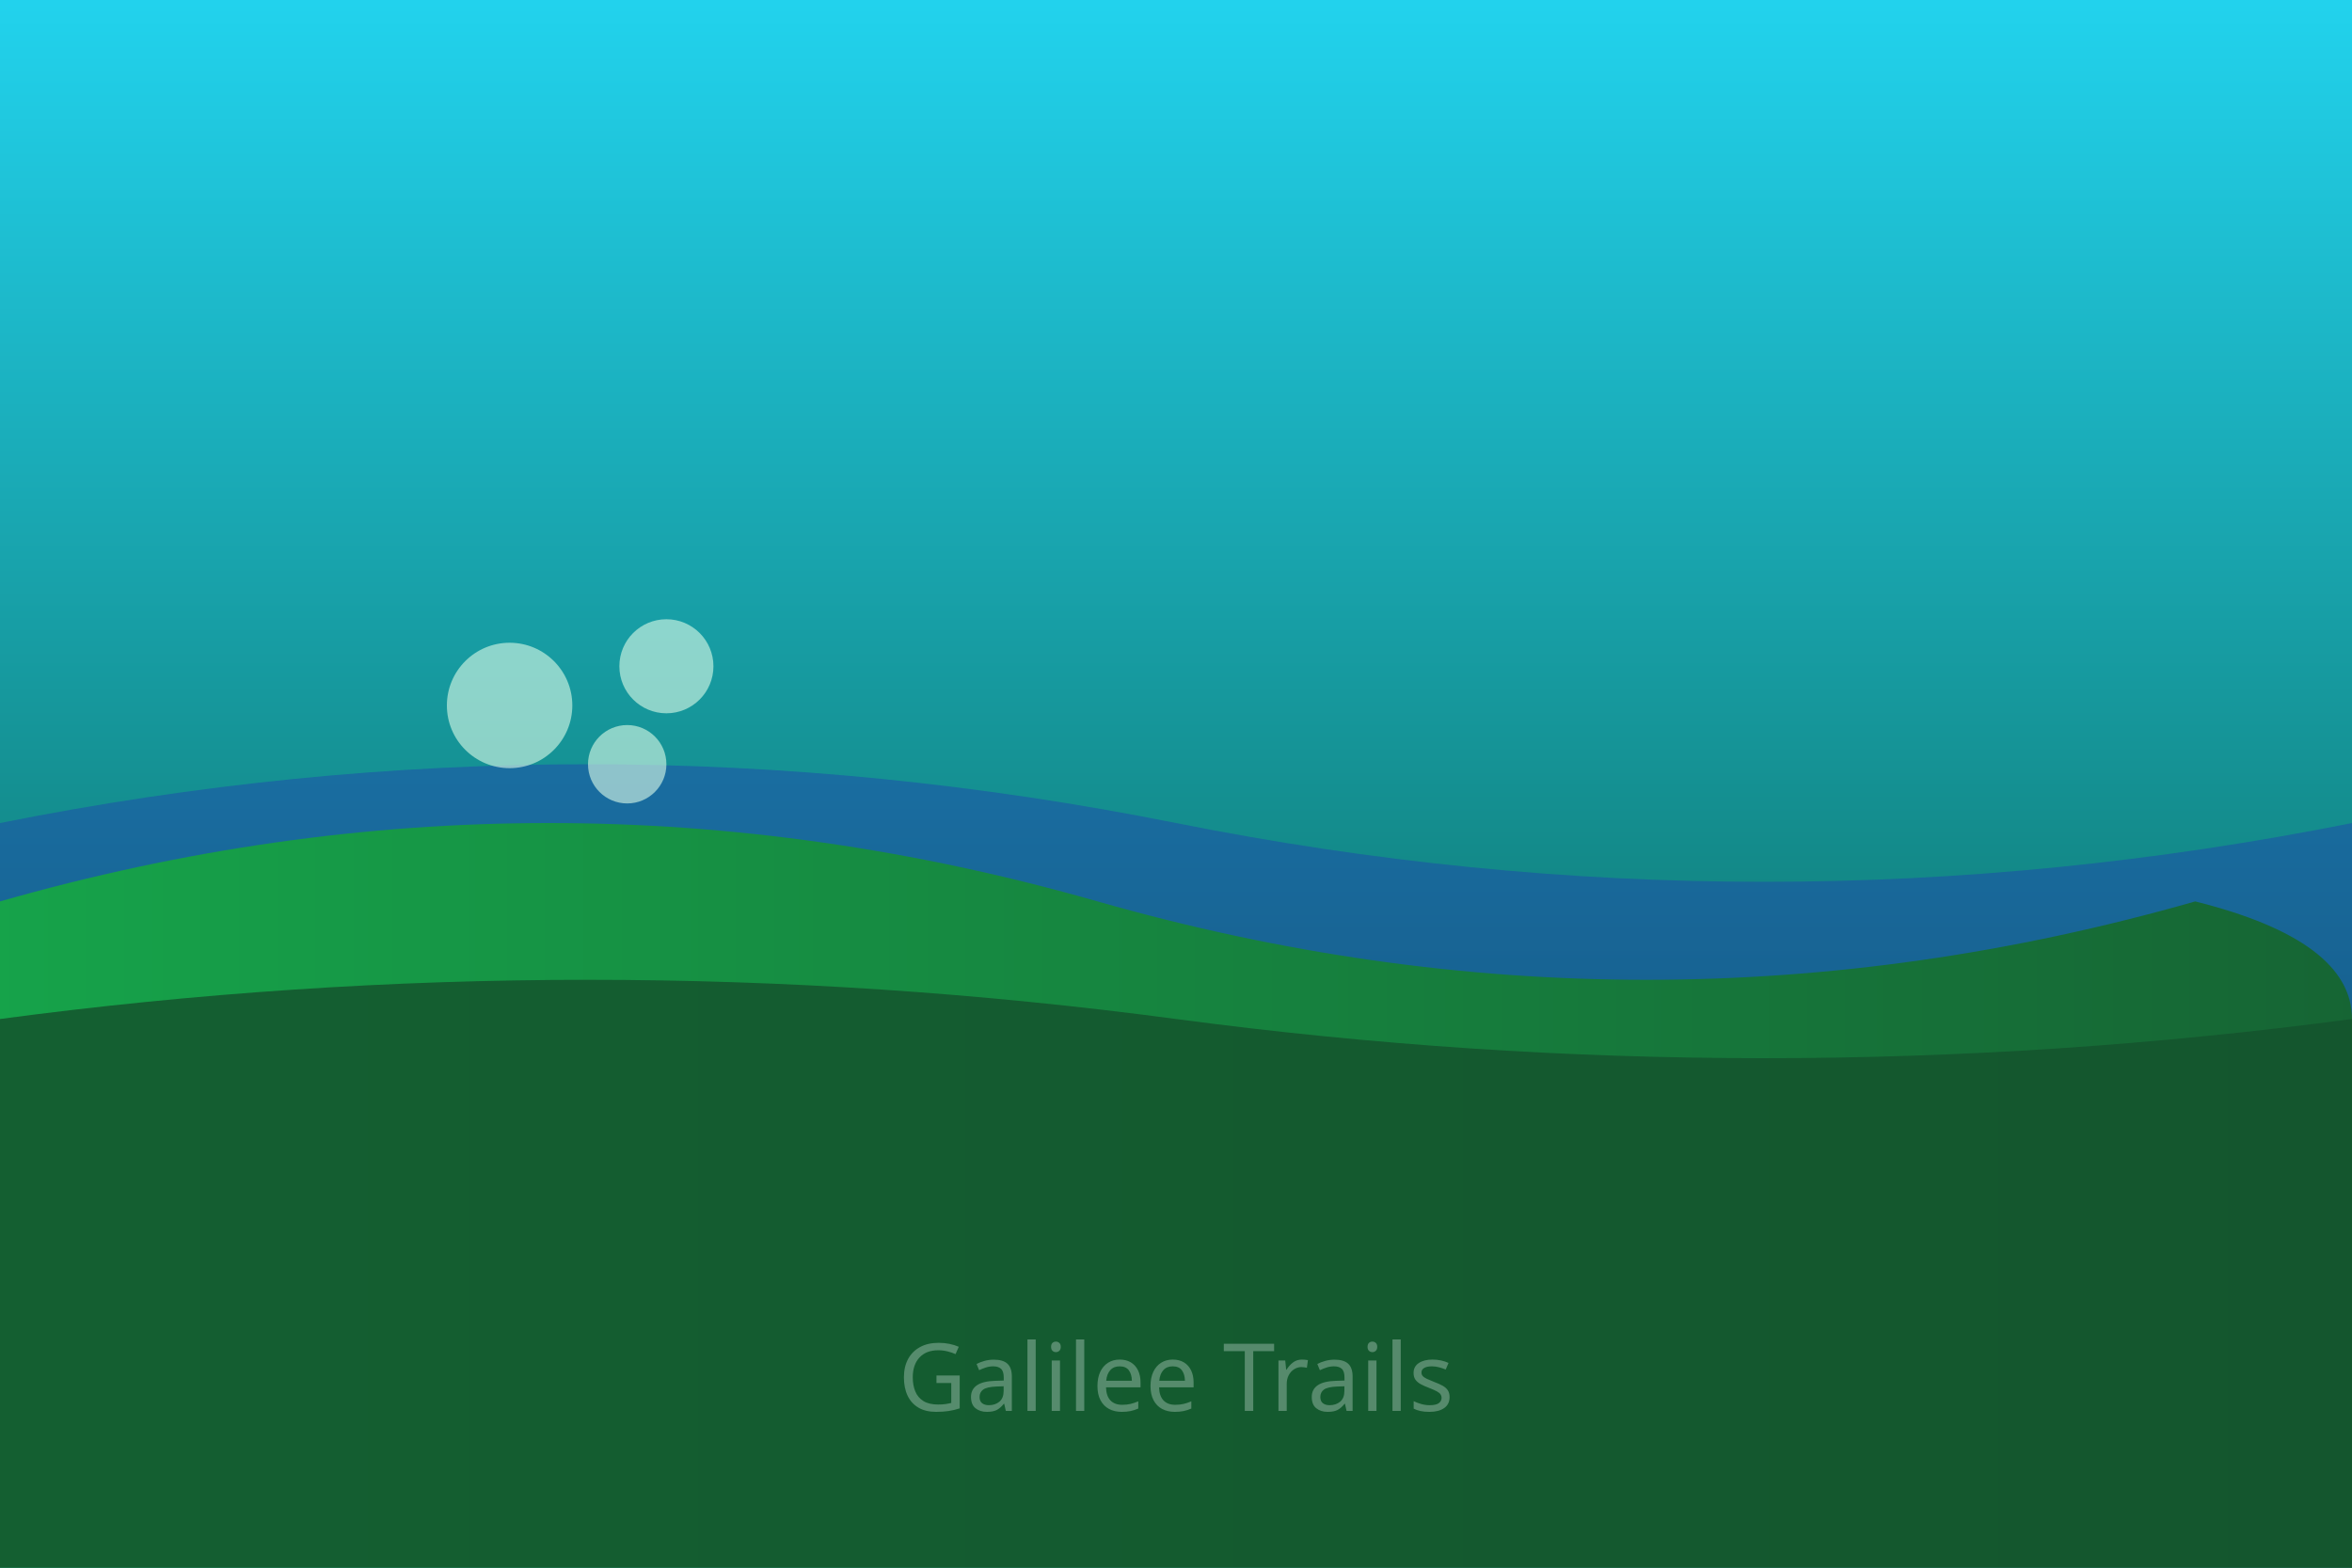
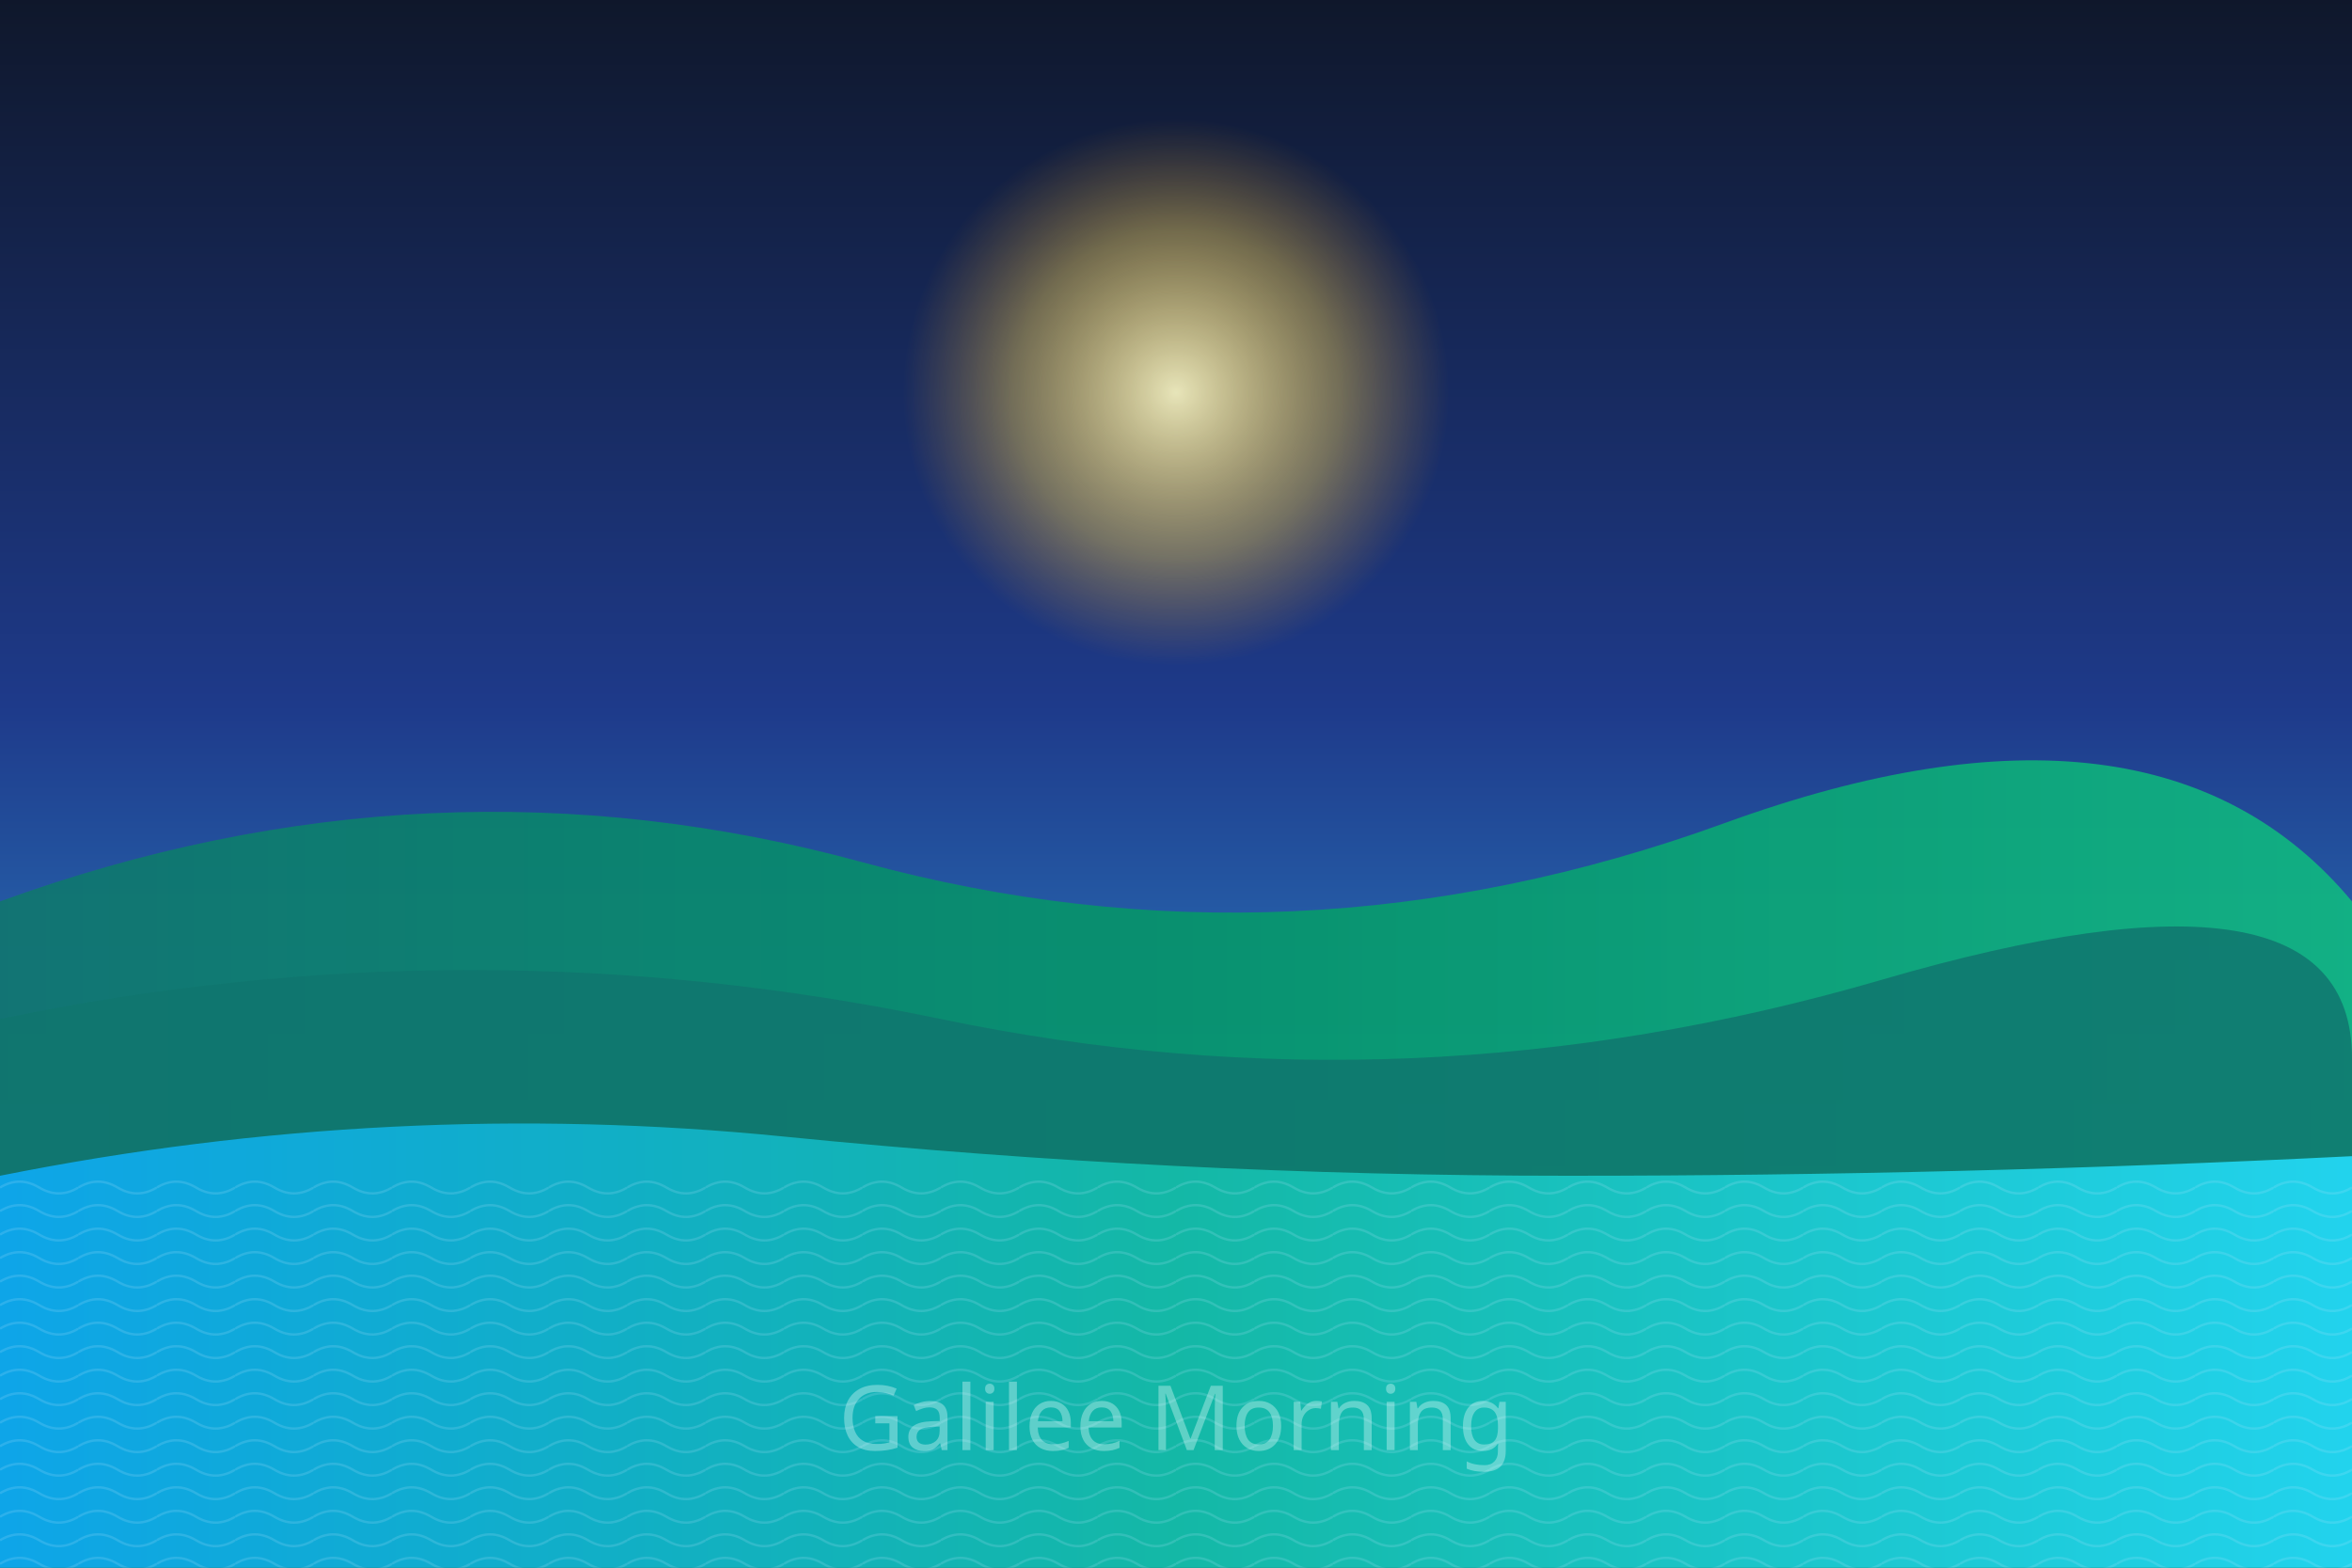
<svg xmlns="http://www.w3.org/2000/svg" width="1200" height="800" viewBox="0 0 1200 800">
  <defs>
-     <linearGradient id="morning" x1="0%" y1="0%" x2="0%" y2="100%">
-       <stop offset="0%" stop-color="#22d3ee" />
-       <stop offset="70%" stop-color="#0f766e" />
+     <linearGradient id="dawn" x1="0%" y1="0%" x2="0%" y2="100%">
+       <stop offset="0%" stop-color="#0f172a" />
+       <stop offset="45%" stop-color="#1e3a8a" />
+       <stop offset="100%" stop-color="#38bdf8" />
    </linearGradient>
-     <linearGradient id="field" x1="0%" x2="100%" y1="0%" y2="0%">
-       <stop offset="0%" stop-color="#16a34a" />
-       <stop offset="100%" stop-color="#166534" />
+     <linearGradient id="lake" x1="0%" y1="0%" x2="100%" y2="0%">
+       <stop offset="0%" stop-color="#0ea5e9" />
+       <stop offset="50%" stop-color="#14b8a6" />
+       <stop offset="100%" stop-color="#22d3ee" />
    </linearGradient>
+     <linearGradient id="hills" x1="0%" y1="0%" x2="100%" y2="0%">
+       <stop offset="0%" stop-color="#0f766e" />
+       <stop offset="50%" stop-color="#059669" />
+       <stop offset="100%" stop-color="#10b981" />
+     </linearGradient>
+     <radialGradient id="sunrise" cx="50%" cy="35%" r="35%">
+       <stop offset="0%" stop-color="#fef9c3" stop-opacity="0.9" />
+       <stop offset="60%" stop-color="#fcd34d" stop-opacity="0.4" />
+       <stop offset="100%" stop-color="#f59e0b" stop-opacity="0" />
+     </radialGradient>
+     <pattern id="ripples" width="40" height="12" patternUnits="userSpaceOnUse">
+       <path d="M0 6 Q10 0 20 6 T40 6" fill="none" stroke="#bae6fd" stroke-width="1.2" opacity="0.4" />
+     </pattern>
  </defs>
-   <rect width="1200" height="800" fill="url(#morning)" />
-   <path d="M0 420 Q300 360 600 420 T1200 420 V800 H0 Z" fill="#1e40af" opacity="0.45" />
-   <path d="M0 460 Q280 380 560 460 T1120 460 Q1200 480 1200 520 V800 H0 Z" fill="url(#field)" />
-   <path d="M0 520 Q300 480 600 520 T1200 520 V800 H0 Z" fill="#14532d" opacity="0.85" />
-   <g fill="#dcfce7" opacity="0.6">
-     <circle cx="260" cy="360" r="32" />
-     <circle cx="340" cy="340" r="24" />
-     <circle cx="320" cy="390" r="20" />
-   </g>
-   <text x="50%" y="720" font-family="'Segoe UI', 'Helvetica Neue', sans-serif" font-size="48" fill="#f0fdfa" text-anchor="middle" opacity="0.3">Galilee Trails</text>
+   <rect width="1200" height="800" fill="url(#dawn)" />
+   <circle cx="600" cy="260" r="200" fill="url(#sunrise)" />
+   <path d="M0 460 Q220 380 440 440 T880 420 T1200 460 V800 H0 Z" fill="url(#hills)" opacity="0.9" />
+   <path d="M0 520 Q240 470 480 520 T960 500 T1200 540 V800 H0 Z" fill="#0f766e" opacity="0.85" />
+   <path d="M0 600 Q200 560 400 580 T800 600 T1200 590 V800 H0 Z" fill="url(#lake)" />
+   <rect x="0" y="600" width="1200" height="200" fill="url(#ripples)" opacity="0.45" />
+   <text x="50%" y="740" font-family="'Segoe UI', 'Helvetica Neue', sans-serif" font-size="46" fill="#ecfeff" text-anchor="middle" opacity="0.35">Galilee Morning</text>
</svg>
